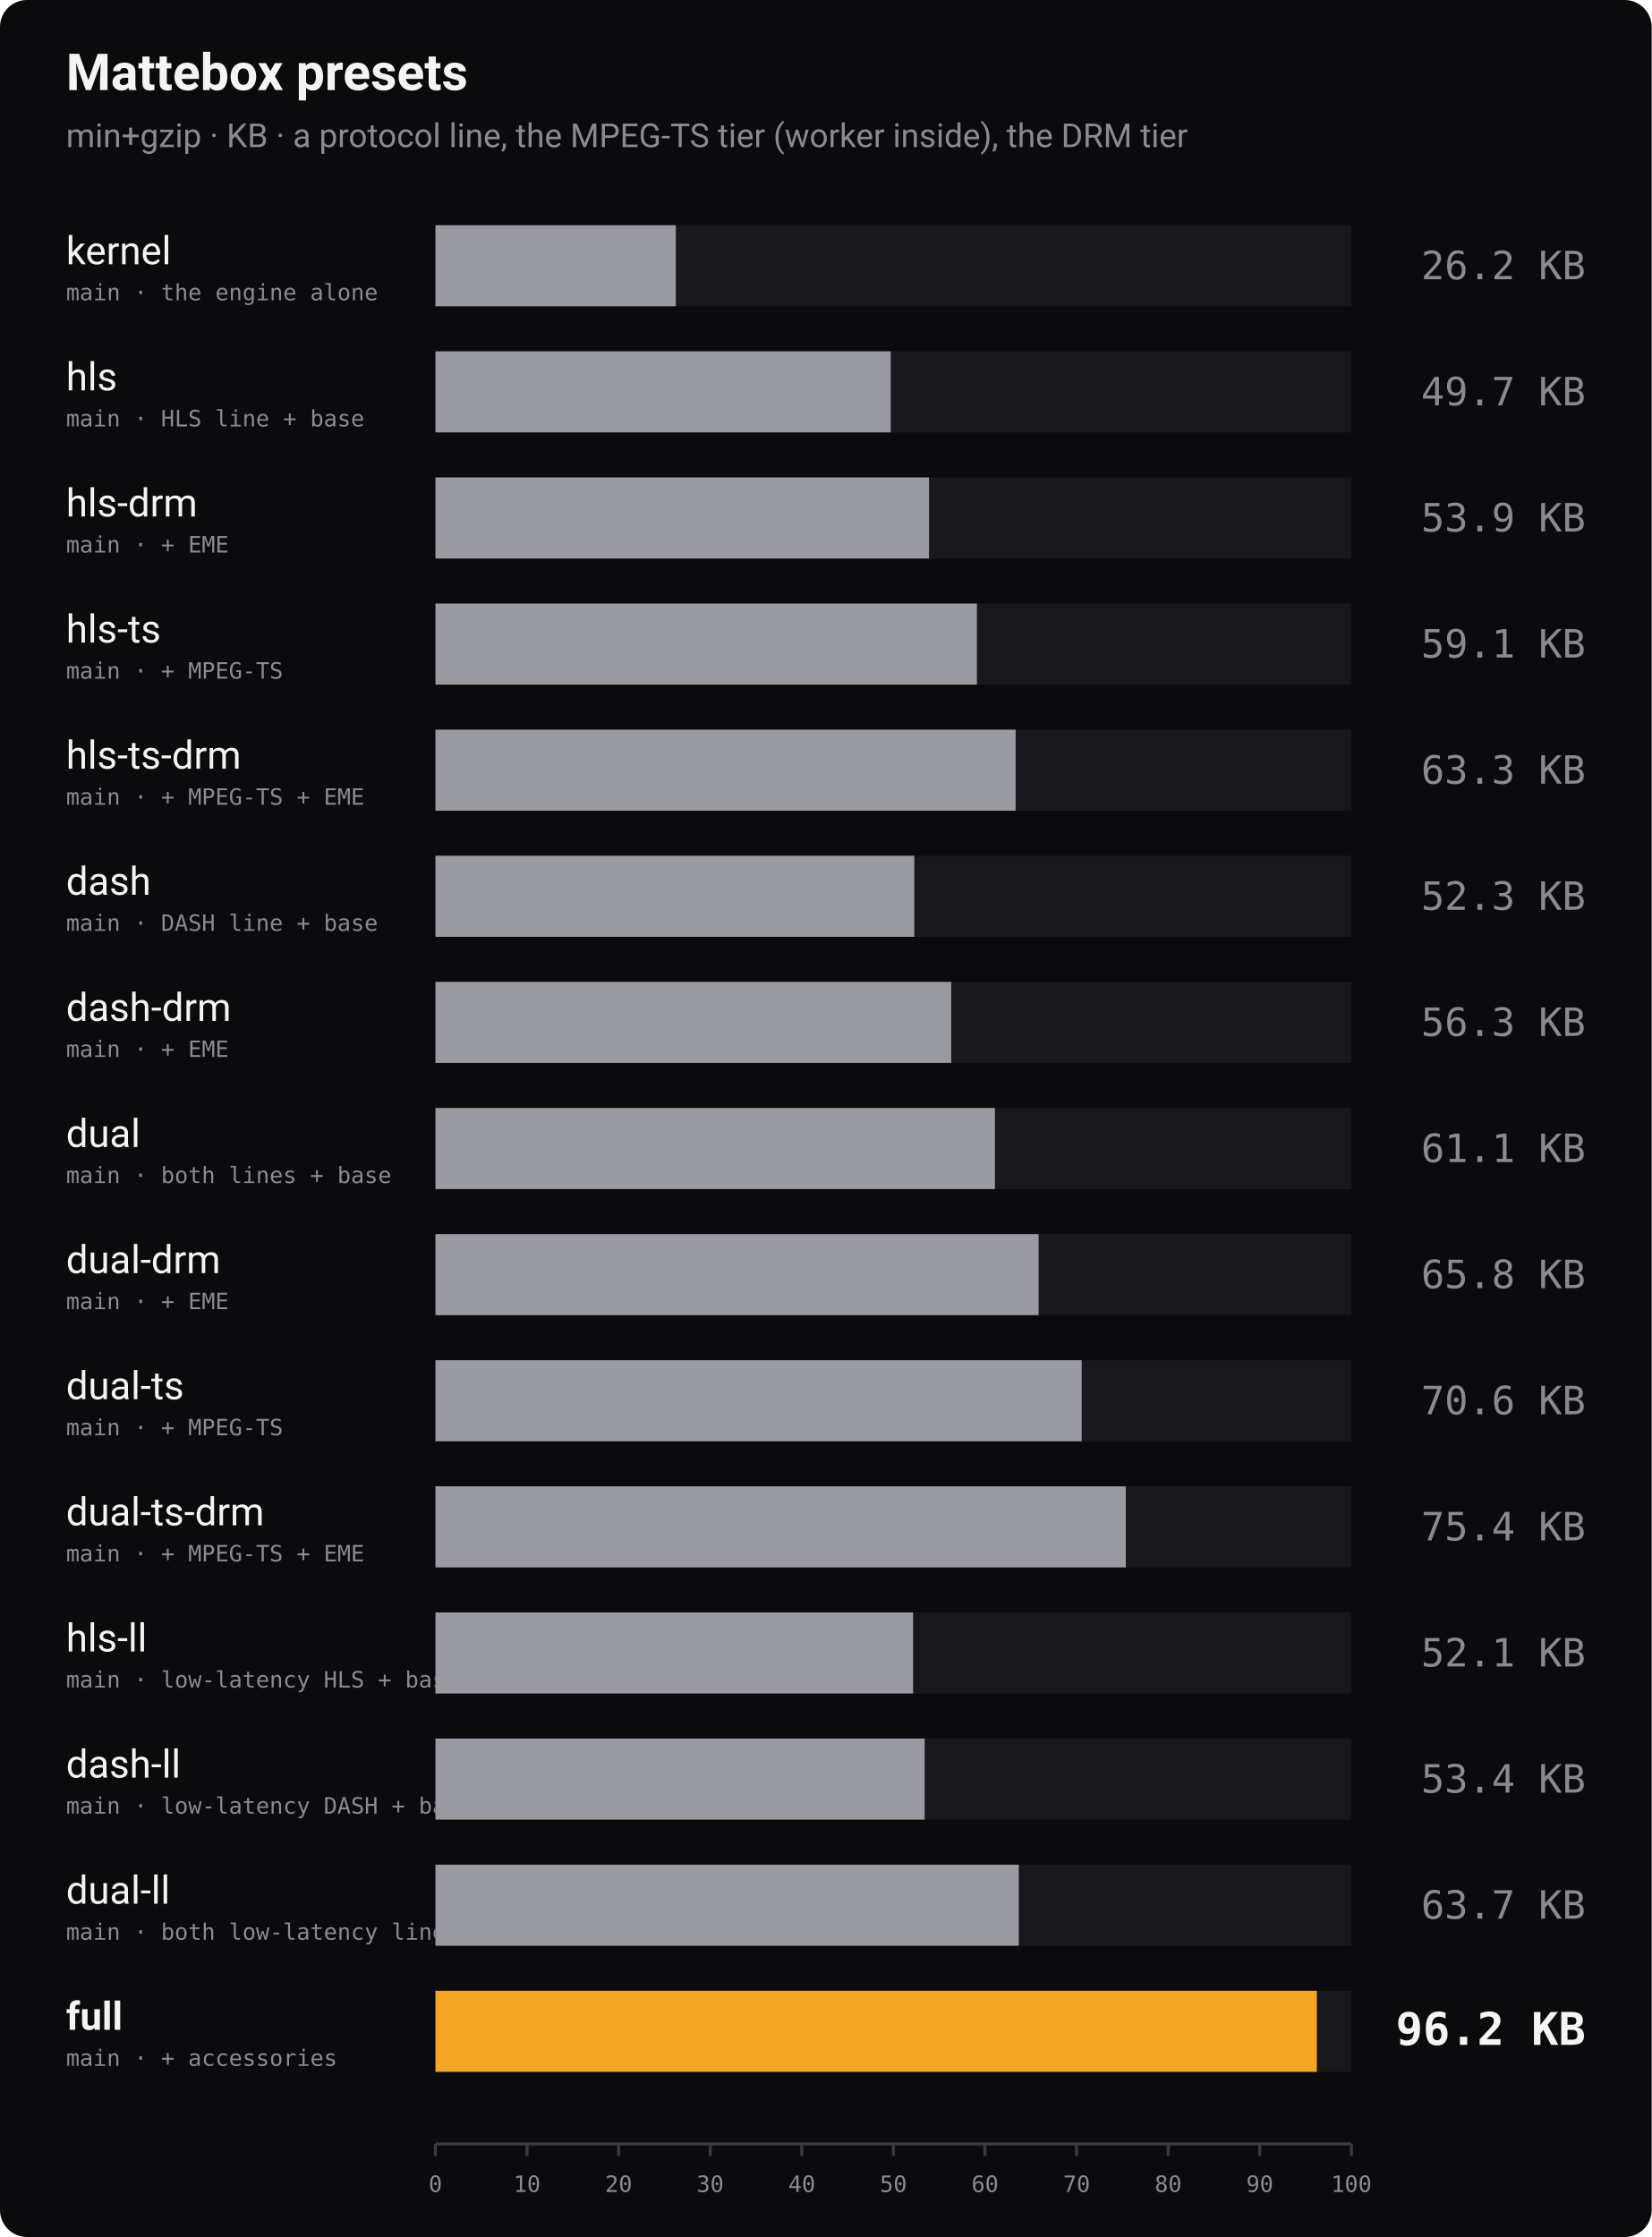
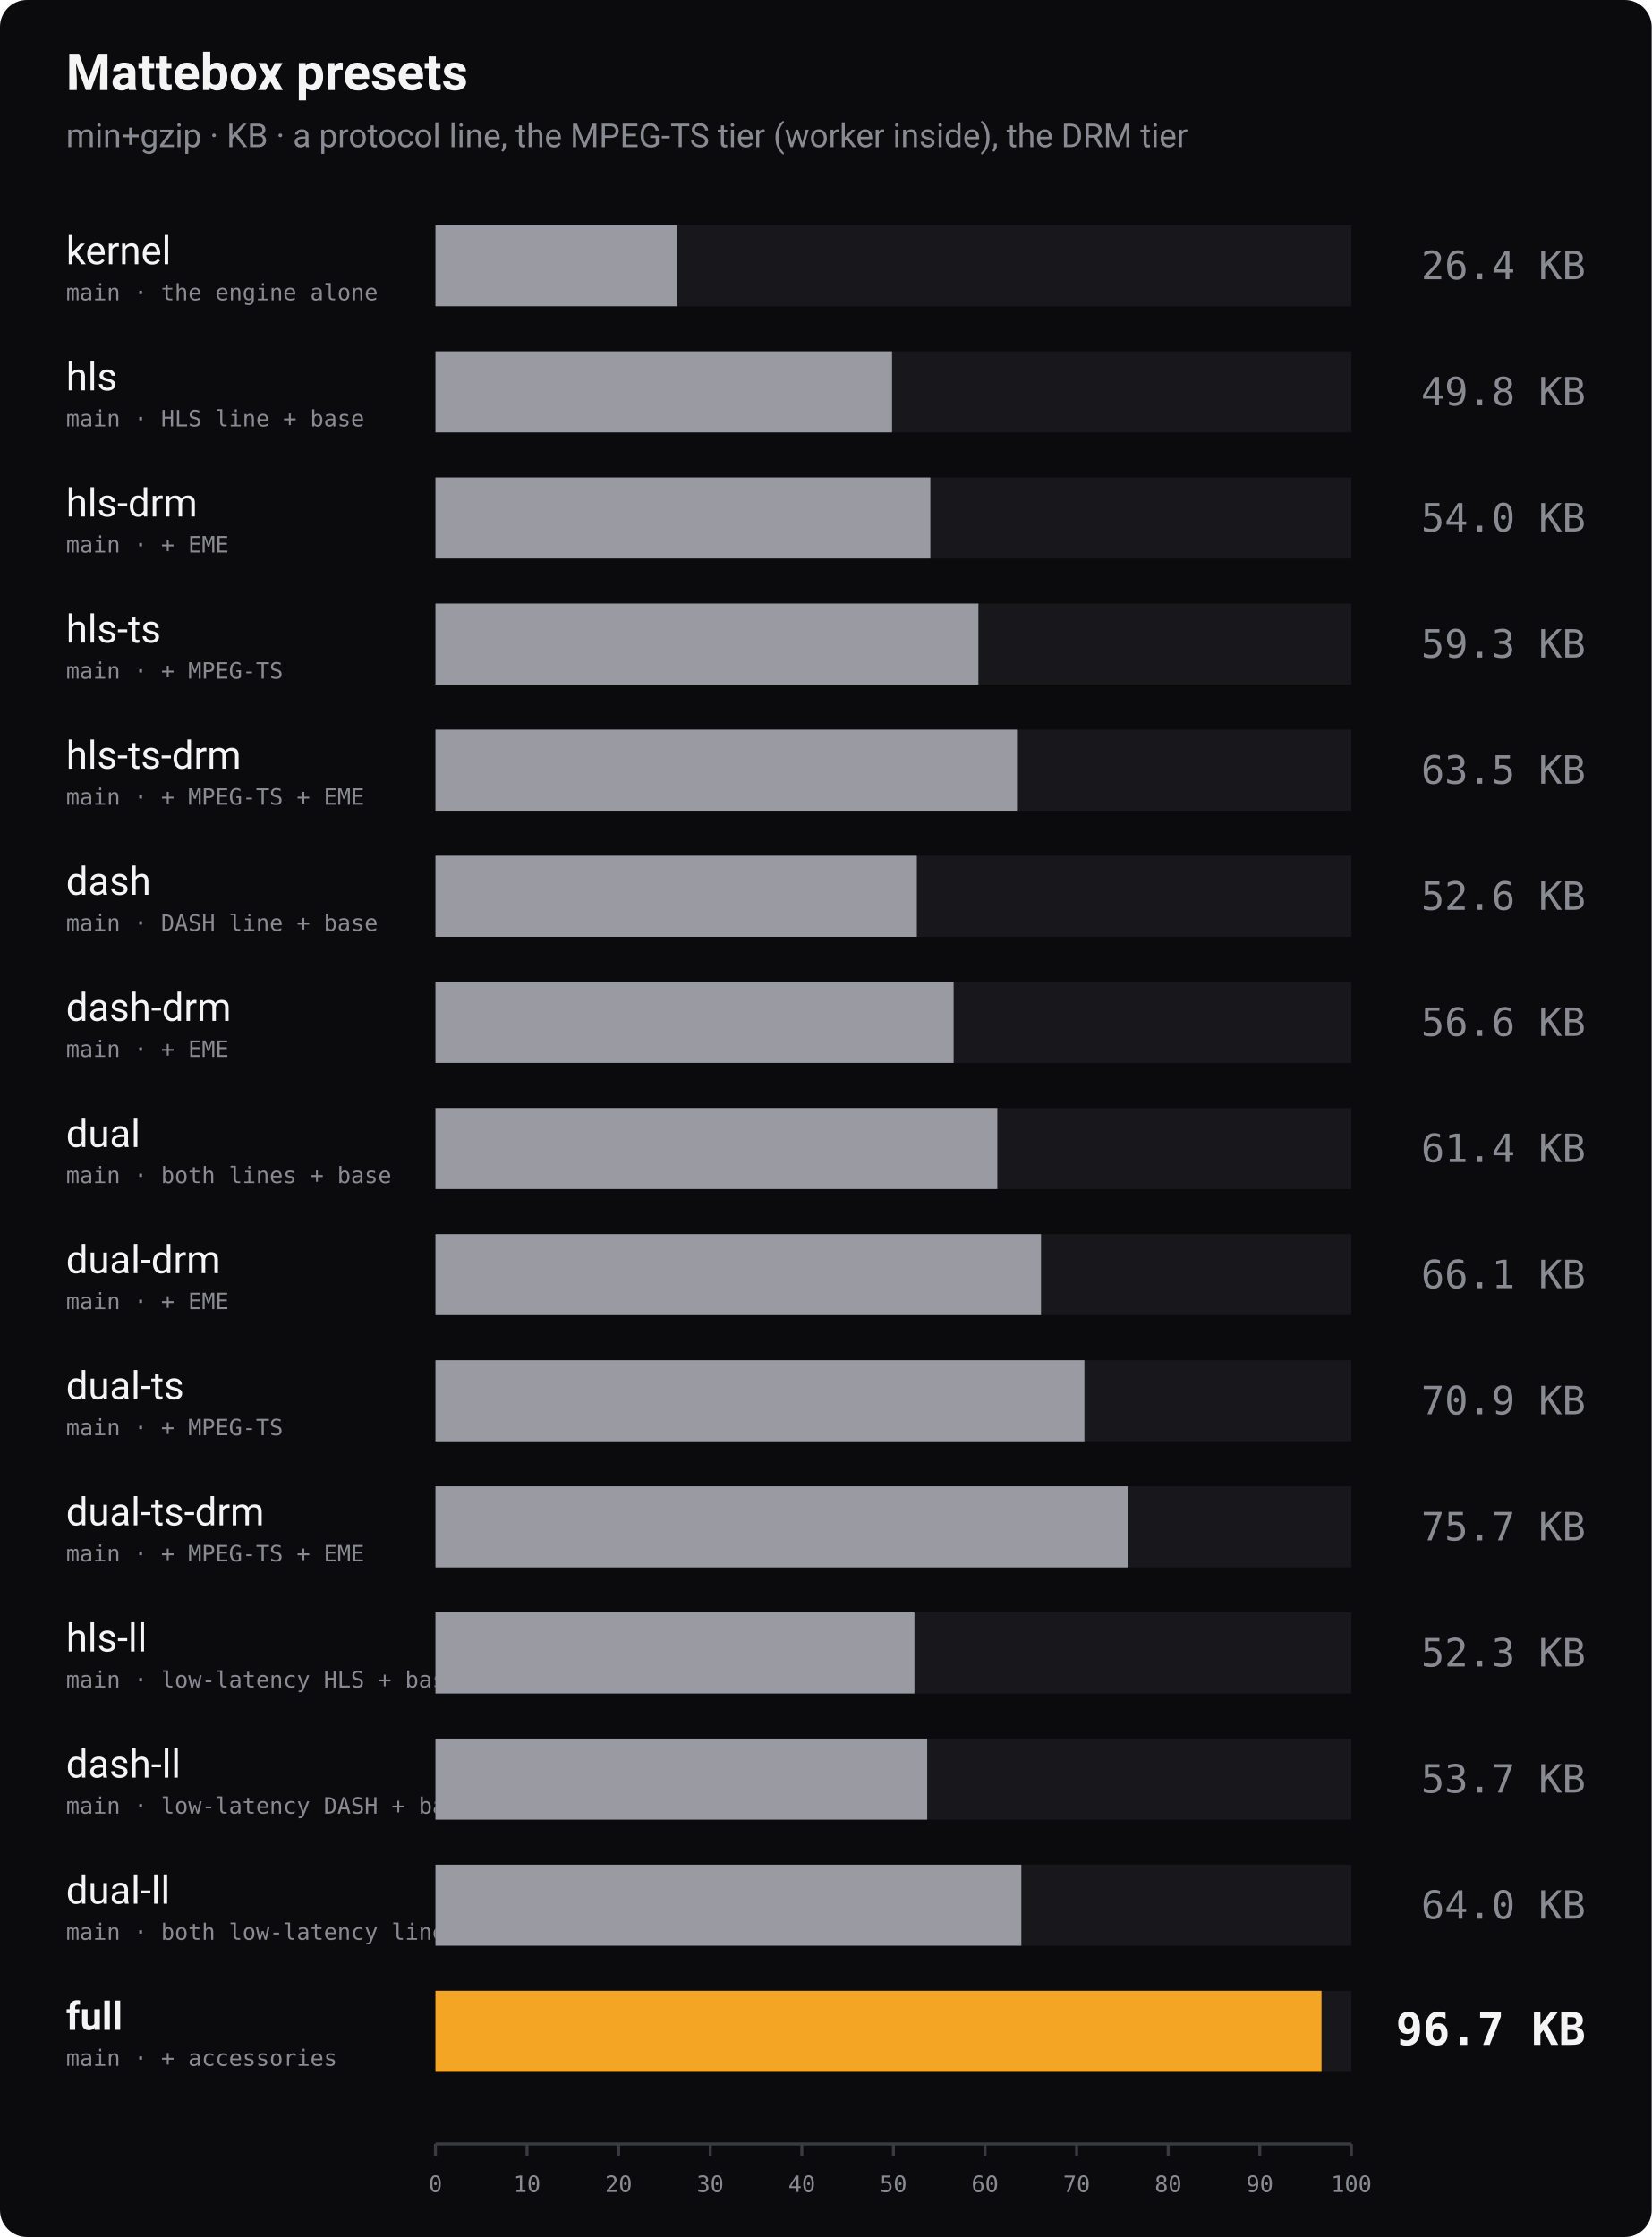
<svg xmlns="http://www.w3.org/2000/svg" width="1100" height="1490" viewBox="0 0 1100 1490" role="img" aria-label="Bundle size of every Mattebox preset, min+gzip">
  <rect width="1100" height="1490" rx="18" fill="#0b0b0d" />
  <text x="44" y="60" font-family="-apple-system, 'Segoe UI', Roboto, Helvetica, Arial, sans-serif" font-size="34" font-weight="700" fill="#f4f4f5">Mattebox presets</text>
  <text x="44" y="98" font-family="-apple-system, 'Segoe UI', Roboto, Helvetica, Arial, sans-serif" font-size="22" fill="#8a8a93">min+gzip · KB · a protocol line, the MPEG-TS tier (worker inside), the DRM tier</text>
  <text x="44" y="176" font-family="-apple-system, 'Segoe UI', Roboto, Helvetica, Arial, sans-serif" font-size="26" font-weight="400" fill="#f4f4f5">kernel</text>
  <text x="44" y="200" font-family="ui-monospace, 'SF Mono', Menlo, Consolas, monospace" font-size="15" fill="#8a8a93">main · the engine alone</text>
  <rect x="290" y="150" width="610" height="54" fill="#18181c" />
-   <rect x="290" y="150" width="160.1" height="54" fill="#9a9aa2" />
-   <text x="1056" y="186" text-anchor="end" font-family="ui-monospace, 'SF Mono', Menlo, Consolas, monospace" font-size="26" font-weight="400" fill="#8a8a93">26.2 KB</text>
+   <rect x="290" y="150" width="161.0" height="54" fill="#9a9aa2" />
+   <text x="1056" y="186" text-anchor="end" font-family="ui-monospace, 'SF Mono', Menlo, Consolas, monospace" font-size="26" font-weight="400" fill="#8a8a93">26.4 KB</text>
  <text x="44" y="260" font-family="-apple-system, 'Segoe UI', Roboto, Helvetica, Arial, sans-serif" font-size="26" font-weight="400" fill="#f4f4f5">hls</text>
  <text x="44" y="284" font-family="ui-monospace, 'SF Mono', Menlo, Consolas, monospace" font-size="15" fill="#8a8a93">main · HLS line + base</text>
  <rect x="290" y="234" width="610" height="54" fill="#18181c" />
-   <rect x="290" y="234" width="303.2" height="54" fill="#9a9aa2" />
-   <text x="1056" y="270" text-anchor="end" font-family="ui-monospace, 'SF Mono', Menlo, Consolas, monospace" font-size="26" font-weight="400" fill="#8a8a93">49.7 KB</text>
+   <rect x="290" y="234" width="304.1" height="54" fill="#9a9aa2" />
+   <text x="1056" y="270" text-anchor="end" font-family="ui-monospace, 'SF Mono', Menlo, Consolas, monospace" font-size="26" font-weight="400" fill="#8a8a93">49.8 KB</text>
  <text x="44" y="344" font-family="-apple-system, 'Segoe UI', Roboto, Helvetica, Arial, sans-serif" font-size="26" font-weight="400" fill="#f4f4f5">hls-drm</text>
  <text x="44" y="368" font-family="ui-monospace, 'SF Mono', Menlo, Consolas, monospace" font-size="15" fill="#8a8a93">main · + EME</text>
  <rect x="290" y="318" width="610" height="54" fill="#18181c" />
-   <rect x="290" y="318" width="328.7" height="54" fill="#9a9aa2" />
-   <text x="1056" y="354" text-anchor="end" font-family="ui-monospace, 'SF Mono', Menlo, Consolas, monospace" font-size="26" font-weight="400" fill="#8a8a93">53.9 KB</text>
+   <rect x="290" y="318" width="329.6" height="54" fill="#9a9aa2" />
+   <text x="1056" y="354" text-anchor="end" font-family="ui-monospace, 'SF Mono', Menlo, Consolas, monospace" font-size="26" font-weight="400" fill="#8a8a93">54.0 KB</text>
  <text x="44" y="428" font-family="-apple-system, 'Segoe UI', Roboto, Helvetica, Arial, sans-serif" font-size="26" font-weight="400" fill="#f4f4f5">hls-ts</text>
  <text x="44" y="452" font-family="ui-monospace, 'SF Mono', Menlo, Consolas, monospace" font-size="15" fill="#8a8a93">main · + MPEG-TS</text>
  <rect x="290" y="402" width="610" height="54" fill="#18181c" />
-   <rect x="290" y="402" width="360.6" height="54" fill="#9a9aa2" />
-   <text x="1056" y="438" text-anchor="end" font-family="ui-monospace, 'SF Mono', Menlo, Consolas, monospace" font-size="26" font-weight="400" fill="#8a8a93">59.1 KB</text>
+   <rect x="290" y="402" width="361.6" height="54" fill="#9a9aa2" />
+   <text x="1056" y="438" text-anchor="end" font-family="ui-monospace, 'SF Mono', Menlo, Consolas, monospace" font-size="26" font-weight="400" fill="#8a8a93">59.3 KB</text>
  <text x="44" y="512" font-family="-apple-system, 'Segoe UI', Roboto, Helvetica, Arial, sans-serif" font-size="26" font-weight="400" fill="#f4f4f5">hls-ts-drm</text>
  <text x="44" y="536" font-family="ui-monospace, 'SF Mono', Menlo, Consolas, monospace" font-size="15" fill="#8a8a93">main · + MPEG-TS + EME</text>
  <rect x="290" y="486" width="610" height="54" fill="#18181c" />
-   <rect x="290" y="486" width="386.4" height="54" fill="#9a9aa2" />
-   <text x="1056" y="522" text-anchor="end" font-family="ui-monospace, 'SF Mono', Menlo, Consolas, monospace" font-size="26" font-weight="400" fill="#8a8a93">63.3 KB</text>
+   <rect x="290" y="486" width="387.3" height="54" fill="#9a9aa2" />
+   <text x="1056" y="522" text-anchor="end" font-family="ui-monospace, 'SF Mono', Menlo, Consolas, monospace" font-size="26" font-weight="400" fill="#8a8a93">63.5 KB</text>
  <text x="44" y="596" font-family="-apple-system, 'Segoe UI', Roboto, Helvetica, Arial, sans-serif" font-size="26" font-weight="400" fill="#f4f4f5">dash</text>
  <text x="44" y="620" font-family="ui-monospace, 'SF Mono', Menlo, Consolas, monospace" font-size="15" fill="#8a8a93">main · DASH line + base</text>
  <rect x="290" y="570" width="610" height="54" fill="#18181c" />
-   <rect x="290" y="570" width="318.9" height="54" fill="#9a9aa2" />
-   <text x="1056" y="606" text-anchor="end" font-family="ui-monospace, 'SF Mono', Menlo, Consolas, monospace" font-size="26" font-weight="400" fill="#8a8a93">52.3 KB</text>
+   <rect x="290" y="570" width="320.6" height="54" fill="#9a9aa2" />
+   <text x="1056" y="606" text-anchor="end" font-family="ui-monospace, 'SF Mono', Menlo, Consolas, monospace" font-size="26" font-weight="400" fill="#8a8a93">52.6 KB</text>
  <text x="44" y="680" font-family="-apple-system, 'Segoe UI', Roboto, Helvetica, Arial, sans-serif" font-size="26" font-weight="400" fill="#f4f4f5">dash-drm</text>
  <text x="44" y="704" font-family="ui-monospace, 'SF Mono', Menlo, Consolas, monospace" font-size="15" fill="#8a8a93">main · + EME</text>
  <rect x="290" y="654" width="610" height="54" fill="#18181c" />
-   <rect x="290" y="654" width="343.5" height="54" fill="#9a9aa2" />
-   <text x="1056" y="690" text-anchor="end" font-family="ui-monospace, 'SF Mono', Menlo, Consolas, monospace" font-size="26" font-weight="400" fill="#8a8a93">56.3 KB</text>
+   <rect x="290" y="654" width="345.1" height="54" fill="#9a9aa2" />
+   <text x="1056" y="690" text-anchor="end" font-family="ui-monospace, 'SF Mono', Menlo, Consolas, monospace" font-size="26" font-weight="400" fill="#8a8a93">56.6 KB</text>
  <text x="44" y="764" font-family="-apple-system, 'Segoe UI', Roboto, Helvetica, Arial, sans-serif" font-size="26" font-weight="400" fill="#f4f4f5">dual</text>
  <text x="44" y="788" font-family="ui-monospace, 'SF Mono', Menlo, Consolas, monospace" font-size="15" fill="#8a8a93">main · both lines + base</text>
  <rect x="290" y="738" width="610" height="54" fill="#18181c" />
-   <rect x="290" y="738" width="372.6" height="54" fill="#9a9aa2" />
-   <text x="1056" y="774" text-anchor="end" font-family="ui-monospace, 'SF Mono', Menlo, Consolas, monospace" font-size="26" font-weight="400" fill="#8a8a93">61.1 KB</text>
+   <rect x="290" y="738" width="374.2" height="54" fill="#9a9aa2" />
+   <text x="1056" y="774" text-anchor="end" font-family="ui-monospace, 'SF Mono', Menlo, Consolas, monospace" font-size="26" font-weight="400" fill="#8a8a93">61.4 KB</text>
  <text x="44" y="848" font-family="-apple-system, 'Segoe UI', Roboto, Helvetica, Arial, sans-serif" font-size="26" font-weight="400" fill="#f4f4f5">dual-drm</text>
  <text x="44" y="872" font-family="ui-monospace, 'SF Mono', Menlo, Consolas, monospace" font-size="15" fill="#8a8a93">main · + EME</text>
  <rect x="290" y="822" width="610" height="54" fill="#18181c" />
-   <rect x="290" y="822" width="401.7" height="54" fill="#9a9aa2" />
-   <text x="1056" y="858" text-anchor="end" font-family="ui-monospace, 'SF Mono', Menlo, Consolas, monospace" font-size="26" font-weight="400" fill="#8a8a93">65.8 KB</text>
+   <rect x="290" y="822" width="403.3" height="54" fill="#9a9aa2" />
+   <text x="1056" y="858" text-anchor="end" font-family="ui-monospace, 'SF Mono', Menlo, Consolas, monospace" font-size="26" font-weight="400" fill="#8a8a93">66.1 KB</text>
  <text x="44" y="932" font-family="-apple-system, 'Segoe UI', Roboto, Helvetica, Arial, sans-serif" font-size="26" font-weight="400" fill="#f4f4f5">dual-ts</text>
  <text x="44" y="956" font-family="ui-monospace, 'SF Mono', Menlo, Consolas, monospace" font-size="15" fill="#8a8a93">main · + MPEG-TS</text>
  <rect x="290" y="906" width="610" height="54" fill="#18181c" />
-   <rect x="290" y="906" width="430.4" height="54" fill="#9a9aa2" />
-   <text x="1056" y="942" text-anchor="end" font-family="ui-monospace, 'SF Mono', Menlo, Consolas, monospace" font-size="26" font-weight="400" fill="#8a8a93">70.6 KB</text>
+   <rect x="290" y="906" width="432.2" height="54" fill="#9a9aa2" />
+   <text x="1056" y="942" text-anchor="end" font-family="ui-monospace, 'SF Mono', Menlo, Consolas, monospace" font-size="26" font-weight="400" fill="#8a8a93">70.9 KB</text>
  <text x="44" y="1016" font-family="-apple-system, 'Segoe UI', Roboto, Helvetica, Arial, sans-serif" font-size="26" font-weight="400" fill="#f4f4f5">dual-ts-drm</text>
  <text x="44" y="1040" font-family="ui-monospace, 'SF Mono', Menlo, Consolas, monospace" font-size="15" fill="#8a8a93">main · + MPEG-TS + EME</text>
  <rect x="290" y="990" width="610" height="54" fill="#18181c" />
-   <rect x="290" y="990" width="459.8" height="54" fill="#9a9aa2" />
-   <text x="1056" y="1026" text-anchor="end" font-family="ui-monospace, 'SF Mono', Menlo, Consolas, monospace" font-size="26" font-weight="400" fill="#8a8a93">75.4 KB</text>
+   <rect x="290" y="990" width="461.5" height="54" fill="#9a9aa2" />
+   <text x="1056" y="1026" text-anchor="end" font-family="ui-monospace, 'SF Mono', Menlo, Consolas, monospace" font-size="26" font-weight="400" fill="#8a8a93">75.7 KB</text>
  <text x="44" y="1100" font-family="-apple-system, 'Segoe UI', Roboto, Helvetica, Arial, sans-serif" font-size="26" font-weight="400" fill="#f4f4f5">hls-ll</text>
  <text x="44" y="1124" font-family="ui-monospace, 'SF Mono', Menlo, Consolas, monospace" font-size="15" fill="#8a8a93">main · low-latency HLS + base</text>
  <rect x="290" y="1074" width="610" height="54" fill="#18181c" />
-   <rect x="290" y="1074" width="318.1" height="54" fill="#9a9aa2" />
-   <text x="1056" y="1110" text-anchor="end" font-family="ui-monospace, 'SF Mono', Menlo, Consolas, monospace" font-size="26" font-weight="400" fill="#8a8a93">52.1 KB</text>
+   <rect x="290" y="1074" width="319.0" height="54" fill="#9a9aa2" />
+   <text x="1056" y="1110" text-anchor="end" font-family="ui-monospace, 'SF Mono', Menlo, Consolas, monospace" font-size="26" font-weight="400" fill="#8a8a93">52.3 KB</text>
  <text x="44" y="1184" font-family="-apple-system, 'Segoe UI', Roboto, Helvetica, Arial, sans-serif" font-size="26" font-weight="400" fill="#f4f4f5">dash-ll</text>
  <text x="44" y="1208" font-family="ui-monospace, 'SF Mono', Menlo, Consolas, monospace" font-size="15" fill="#8a8a93">main · low-latency DASH + base</text>
  <rect x="290" y="1158" width="610" height="54" fill="#18181c" />
-   <rect x="290" y="1158" width="325.8" height="54" fill="#9a9aa2" />
-   <text x="1056" y="1194" text-anchor="end" font-family="ui-monospace, 'SF Mono', Menlo, Consolas, monospace" font-size="26" font-weight="400" fill="#8a8a93">53.4 KB</text>
+   <rect x="290" y="1158" width="327.5" height="54" fill="#9a9aa2" />
+   <text x="1056" y="1194" text-anchor="end" font-family="ui-monospace, 'SF Mono', Menlo, Consolas, monospace" font-size="26" font-weight="400" fill="#8a8a93">53.7 KB</text>
  <text x="44" y="1268" font-family="-apple-system, 'Segoe UI', Roboto, Helvetica, Arial, sans-serif" font-size="26" font-weight="400" fill="#f4f4f5">dual-ll</text>
  <text x="44" y="1292" font-family="ui-monospace, 'SF Mono', Menlo, Consolas, monospace" font-size="15" fill="#8a8a93">main · both low-latency lines + base</text>
  <rect x="290" y="1242" width="610" height="54" fill="#18181c" />
-   <rect x="290" y="1242" width="388.5" height="54" fill="#9a9aa2" />
-   <text x="1056" y="1278" text-anchor="end" font-family="ui-monospace, 'SF Mono', Menlo, Consolas, monospace" font-size="26" font-weight="400" fill="#8a8a93">63.7 KB</text>
+   <rect x="290" y="1242" width="390.2" height="54" fill="#9a9aa2" />
+   <text x="1056" y="1278" text-anchor="end" font-family="ui-monospace, 'SF Mono', Menlo, Consolas, monospace" font-size="26" font-weight="400" fill="#8a8a93">64.0 KB</text>
  <text x="44" y="1352" font-family="-apple-system, 'Segoe UI', Roboto, Helvetica, Arial, sans-serif" font-size="26" font-weight="700" fill="#f4f4f5">full</text>
  <text x="44" y="1376" font-family="ui-monospace, 'SF Mono', Menlo, Consolas, monospace" font-size="15" fill="#8a8a93">main · + accessories</text>
  <rect x="290" y="1326" width="610" height="54" fill="#18181c" />
-   <rect x="290" y="1326" width="587.0" height="54" fill="#f5a524" />
-   <text x="1056" y="1362" text-anchor="end" font-family="ui-monospace, 'SF Mono', Menlo, Consolas, monospace" font-size="30" font-weight="700" fill="#f4f4f5">96.2 KB</text>
+   <rect x="290" y="1326" width="590.1" height="54" fill="#f5a524" />
+   <text x="1056" y="1362" text-anchor="end" font-family="ui-monospace, 'SF Mono', Menlo, Consolas, monospace" font-size="30" font-weight="700" fill="#f4f4f5">96.7 KB</text>
  <line x1="290" y1="1428" x2="900" y2="1428" stroke="#3a3a42" stroke-width="2" />
  <line x1="290.0" y1="1428" x2="290.0" y2="1436" stroke="#3a3a42" stroke-width="2" />
  <text x="290.0" y="1460" text-anchor="middle" font-family="ui-monospace, 'SF Mono', Menlo, Consolas, monospace" font-size="15" fill="#8a8a93">0</text>
  <line x1="351.0" y1="1428" x2="351.0" y2="1436" stroke="#3a3a42" stroke-width="2" />
  <text x="351.0" y="1460" text-anchor="middle" font-family="ui-monospace, 'SF Mono', Menlo, Consolas, monospace" font-size="15" fill="#8a8a93">10</text>
  <line x1="412.0" y1="1428" x2="412.0" y2="1436" stroke="#3a3a42" stroke-width="2" />
  <text x="412.0" y="1460" text-anchor="middle" font-family="ui-monospace, 'SF Mono', Menlo, Consolas, monospace" font-size="15" fill="#8a8a93">20</text>
  <line x1="473.0" y1="1428" x2="473.0" y2="1436" stroke="#3a3a42" stroke-width="2" />
  <text x="473.0" y="1460" text-anchor="middle" font-family="ui-monospace, 'SF Mono', Menlo, Consolas, monospace" font-size="15" fill="#8a8a93">30</text>
  <line x1="534.0" y1="1428" x2="534.0" y2="1436" stroke="#3a3a42" stroke-width="2" />
  <text x="534.0" y="1460" text-anchor="middle" font-family="ui-monospace, 'SF Mono', Menlo, Consolas, monospace" font-size="15" fill="#8a8a93">40</text>
  <line x1="595.0" y1="1428" x2="595.0" y2="1436" stroke="#3a3a42" stroke-width="2" />
  <text x="595.0" y="1460" text-anchor="middle" font-family="ui-monospace, 'SF Mono', Menlo, Consolas, monospace" font-size="15" fill="#8a8a93">50</text>
  <line x1="656.0" y1="1428" x2="656.0" y2="1436" stroke="#3a3a42" stroke-width="2" />
  <text x="656.0" y="1460" text-anchor="middle" font-family="ui-monospace, 'SF Mono', Menlo, Consolas, monospace" font-size="15" fill="#8a8a93">60</text>
  <line x1="717.0" y1="1428" x2="717.0" y2="1436" stroke="#3a3a42" stroke-width="2" />
  <text x="717.0" y="1460" text-anchor="middle" font-family="ui-monospace, 'SF Mono', Menlo, Consolas, monospace" font-size="15" fill="#8a8a93">70</text>
  <line x1="778.0" y1="1428" x2="778.0" y2="1436" stroke="#3a3a42" stroke-width="2" />
  <text x="778.0" y="1460" text-anchor="middle" font-family="ui-monospace, 'SF Mono', Menlo, Consolas, monospace" font-size="15" fill="#8a8a93">80</text>
  <line x1="839.0" y1="1428" x2="839.0" y2="1436" stroke="#3a3a42" stroke-width="2" />
  <text x="839.0" y="1460" text-anchor="middle" font-family="ui-monospace, 'SF Mono', Menlo, Consolas, monospace" font-size="15" fill="#8a8a93">90</text>
  <line x1="900.0" y1="1428" x2="900.0" y2="1436" stroke="#3a3a42" stroke-width="2" />
  <text x="900.0" y="1460" text-anchor="middle" font-family="ui-monospace, 'SF Mono', Menlo, Consolas, monospace" font-size="15" fill="#8a8a93">100</text>
</svg>
